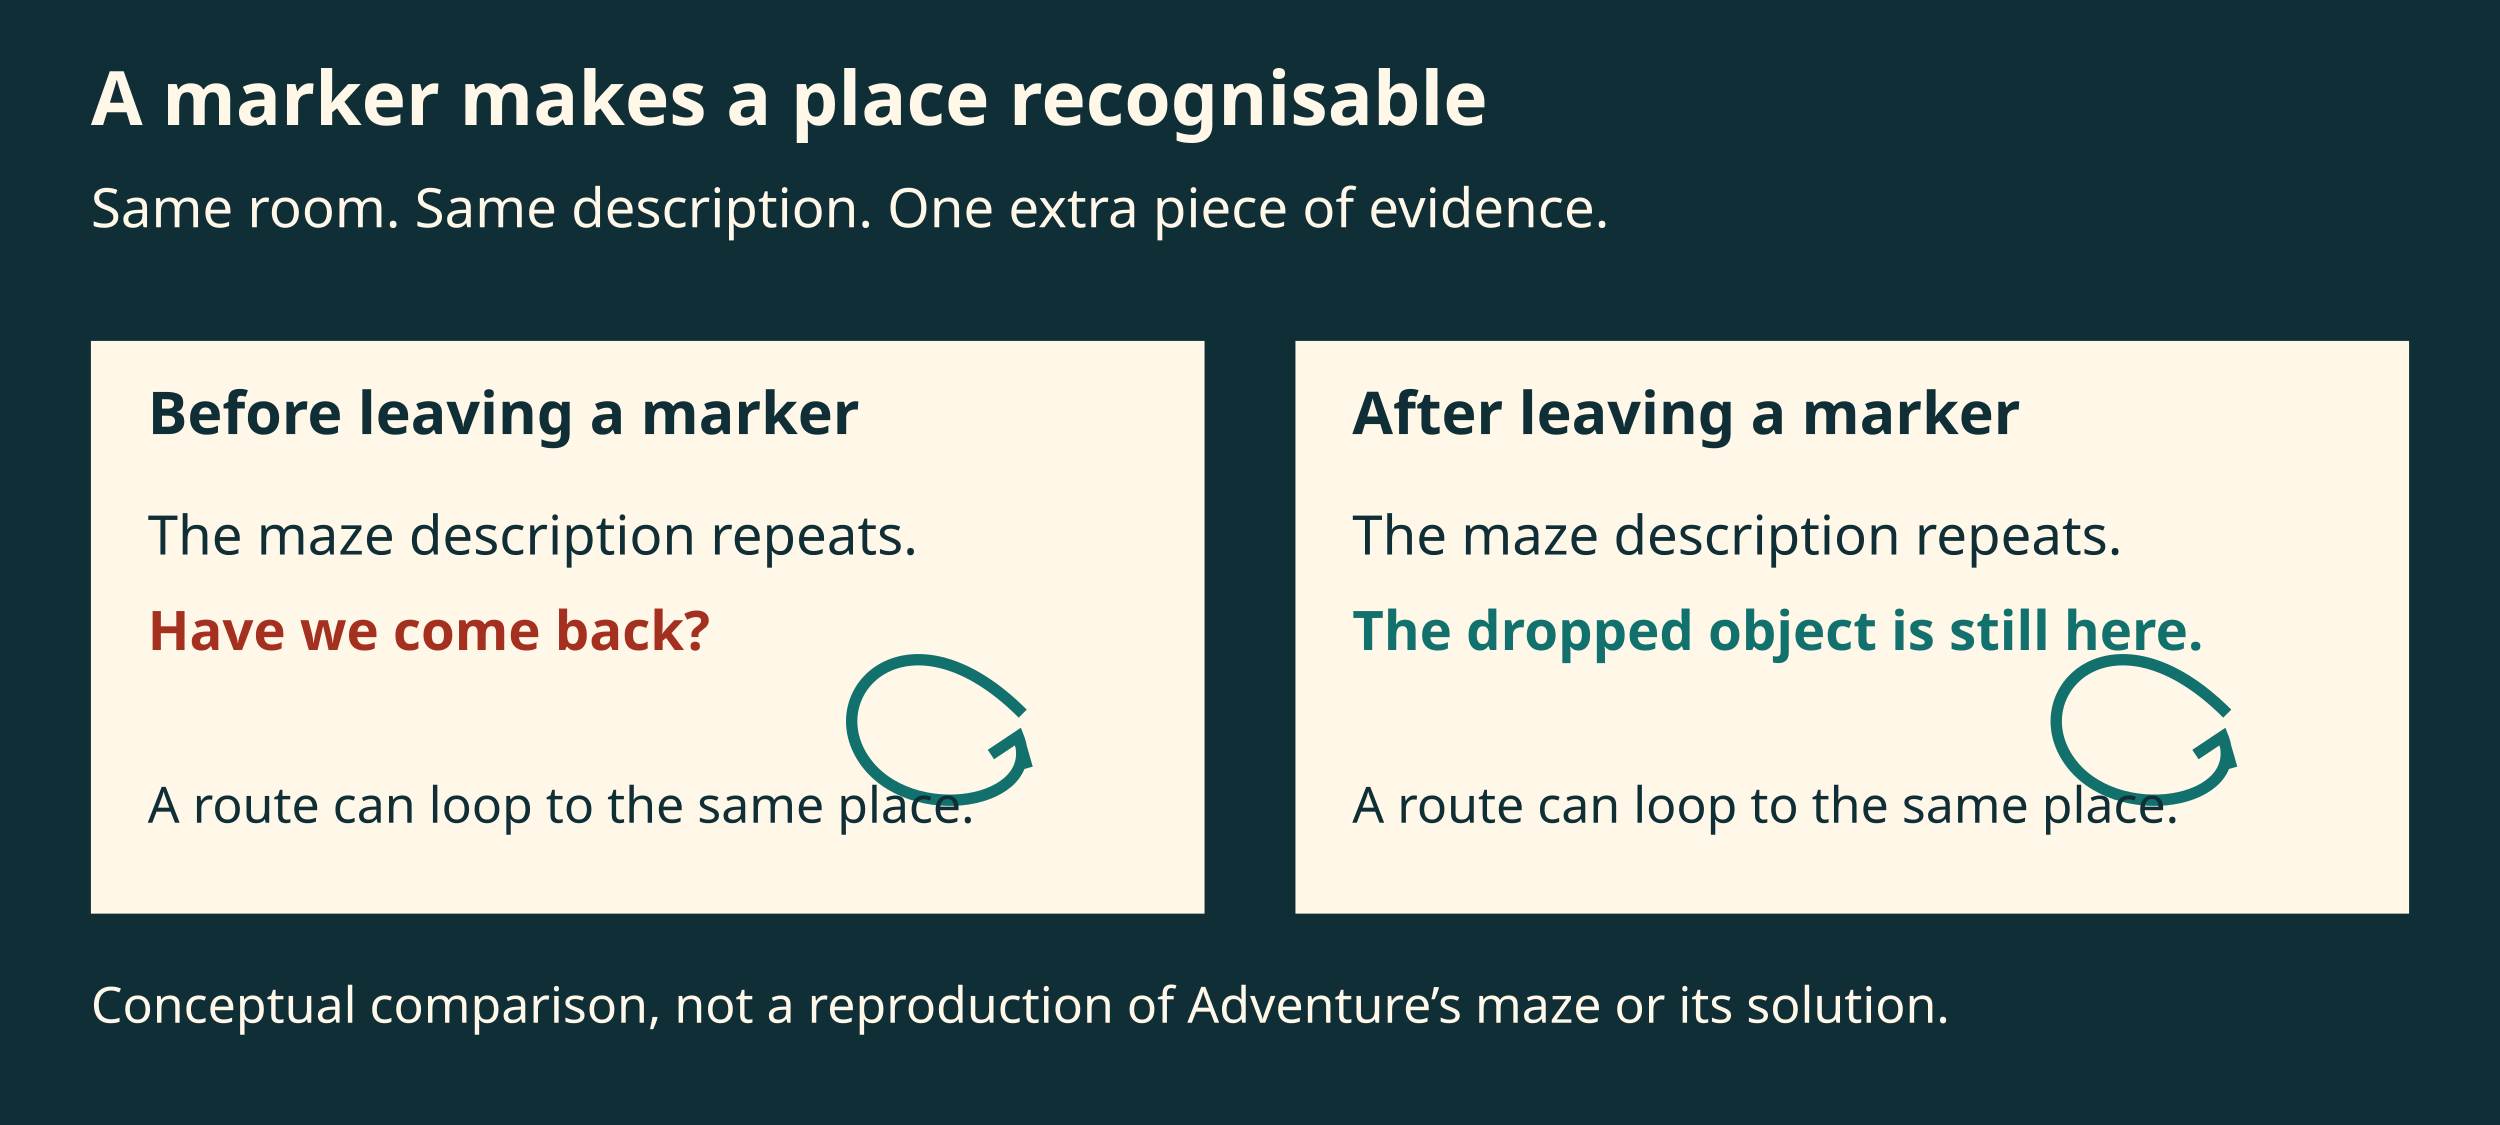
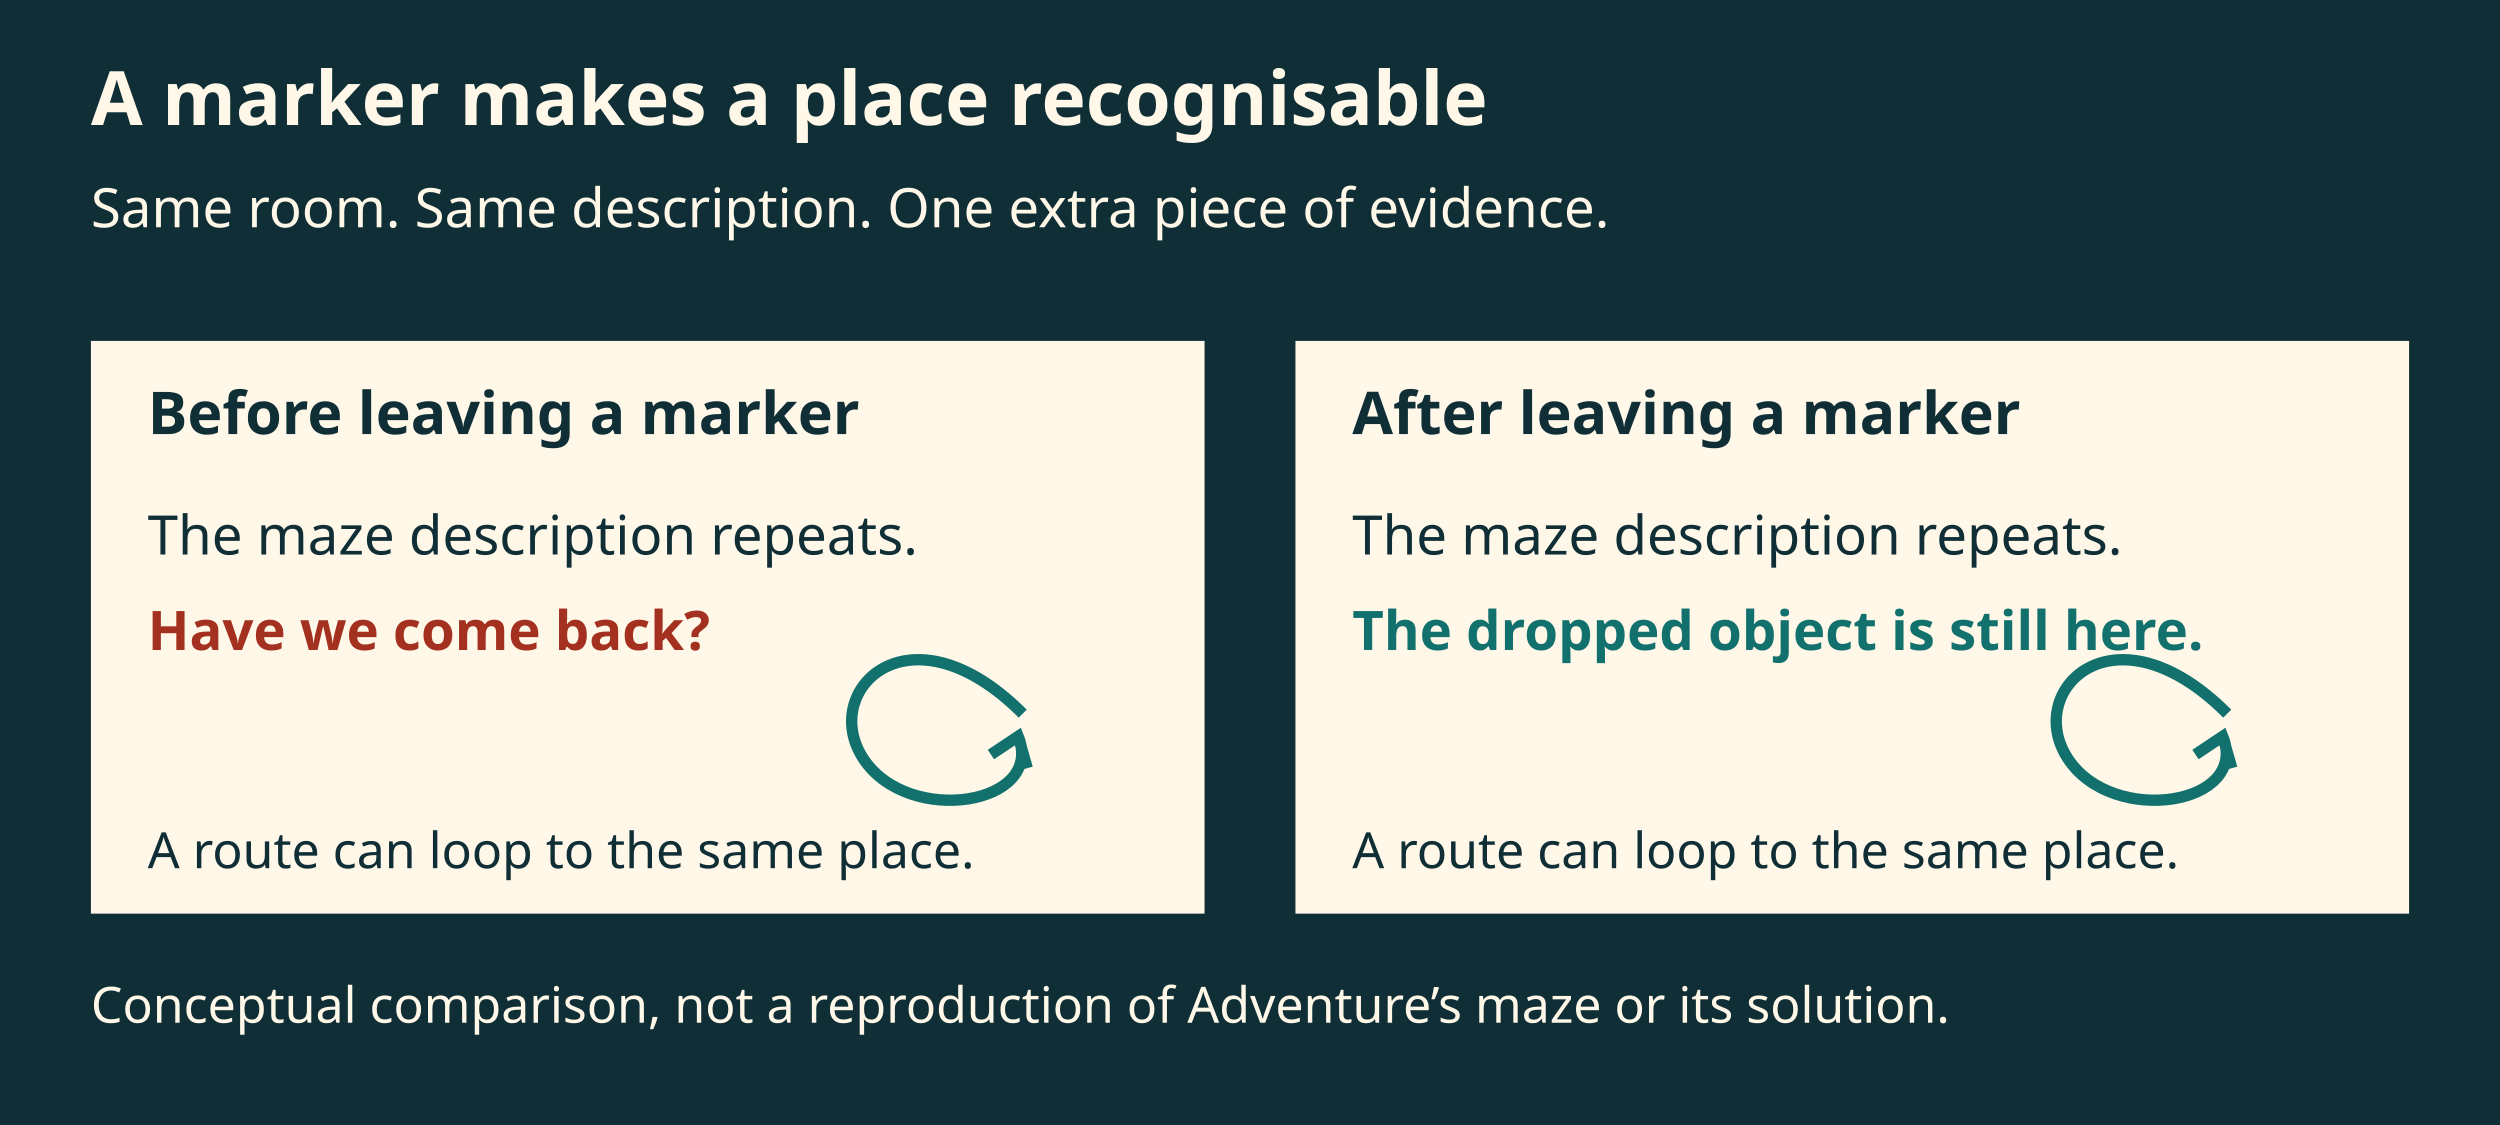
<svg xmlns="http://www.w3.org/2000/svg" width="1100" height="495" viewBox="0 0 1100 495" role="img" aria-labelledby="title desc">
  <rect width="1100" height="495" fill="#102e36" />
  <text x="40" y="55" fill="#fff8e9" font-family="sans-serif" font-size="33" font-weight="bold">A marker makes a place recognisable</text>
  <text x="40" y="100" fill="#fff8e9" font-family="sans-serif" font-size="24" font-weight="normal">Same room. Same description. One extra piece of evidence.</text>
  <rect x="40" y="150" width="490" height="252" fill="#fff8e9" />
  <text x="65" y="191" fill="#102e36" font-family="sans-serif" font-size="26" font-weight="bold">Before leaving a marker</text>
  <text x="65" y="244" fill="#102e36" font-family="sans-serif" font-size="24" font-weight="normal">The maze description repeats.</text>
  <text x="65" y="286" fill="#a43120" font-family="sans-serif" font-size="24" font-weight="bold">Have we come back?</text>
  <path d="M450 314c-50-50-90-10-70 20s80 20 68-10l-12 8m12-8 4 14" stroke="#12706d" stroke-width="5" fill="none" />
-   <text x="65" y="362" fill="#102e36" font-family="sans-serif" font-size="22" font-weight="normal">A route can loop to the same place.</text>
+   <text x="65" y="382" fill="#102e36" font-family="sans-serif" font-size="22" font-weight="normal">A route can loop to the same place.</text>
  <rect x="570" y="150" width="490" height="252" fill="#fff8e9" />
  <text x="595" y="191" fill="#102e36" font-family="sans-serif" font-size="26" font-weight="bold">After leaving a marker</text>
  <text x="595" y="244" fill="#102e36" font-family="sans-serif" font-size="24" font-weight="normal">The maze description repeats.</text>
  <text x="595" y="286" fill="#12706d" font-family="sans-serif" font-size="24" font-weight="bold">The dropped object is still here.</text>
  <path d="M980 314c-50-50-90-10-70 20s80 20 68-10l-12 8m12-8 4 14" stroke="#12706d" stroke-width="5" fill="none" />
-   <text x="595" y="362" fill="#102e36" font-family="sans-serif" font-size="22" font-weight="normal">A route can loop to the same place.</text>
+   <text x="595" y="382" fill="#102e36" font-family="sans-serif" font-size="22" font-weight="normal">A route can loop to the same place.</text>
  <text x="40" y="450" fill="#fff8e9" font-family="sans-serif" font-size="22" font-weight="normal">Conceptual comparison, not a reproduction of Adventure’s maze or its solution.</text>
</svg>
